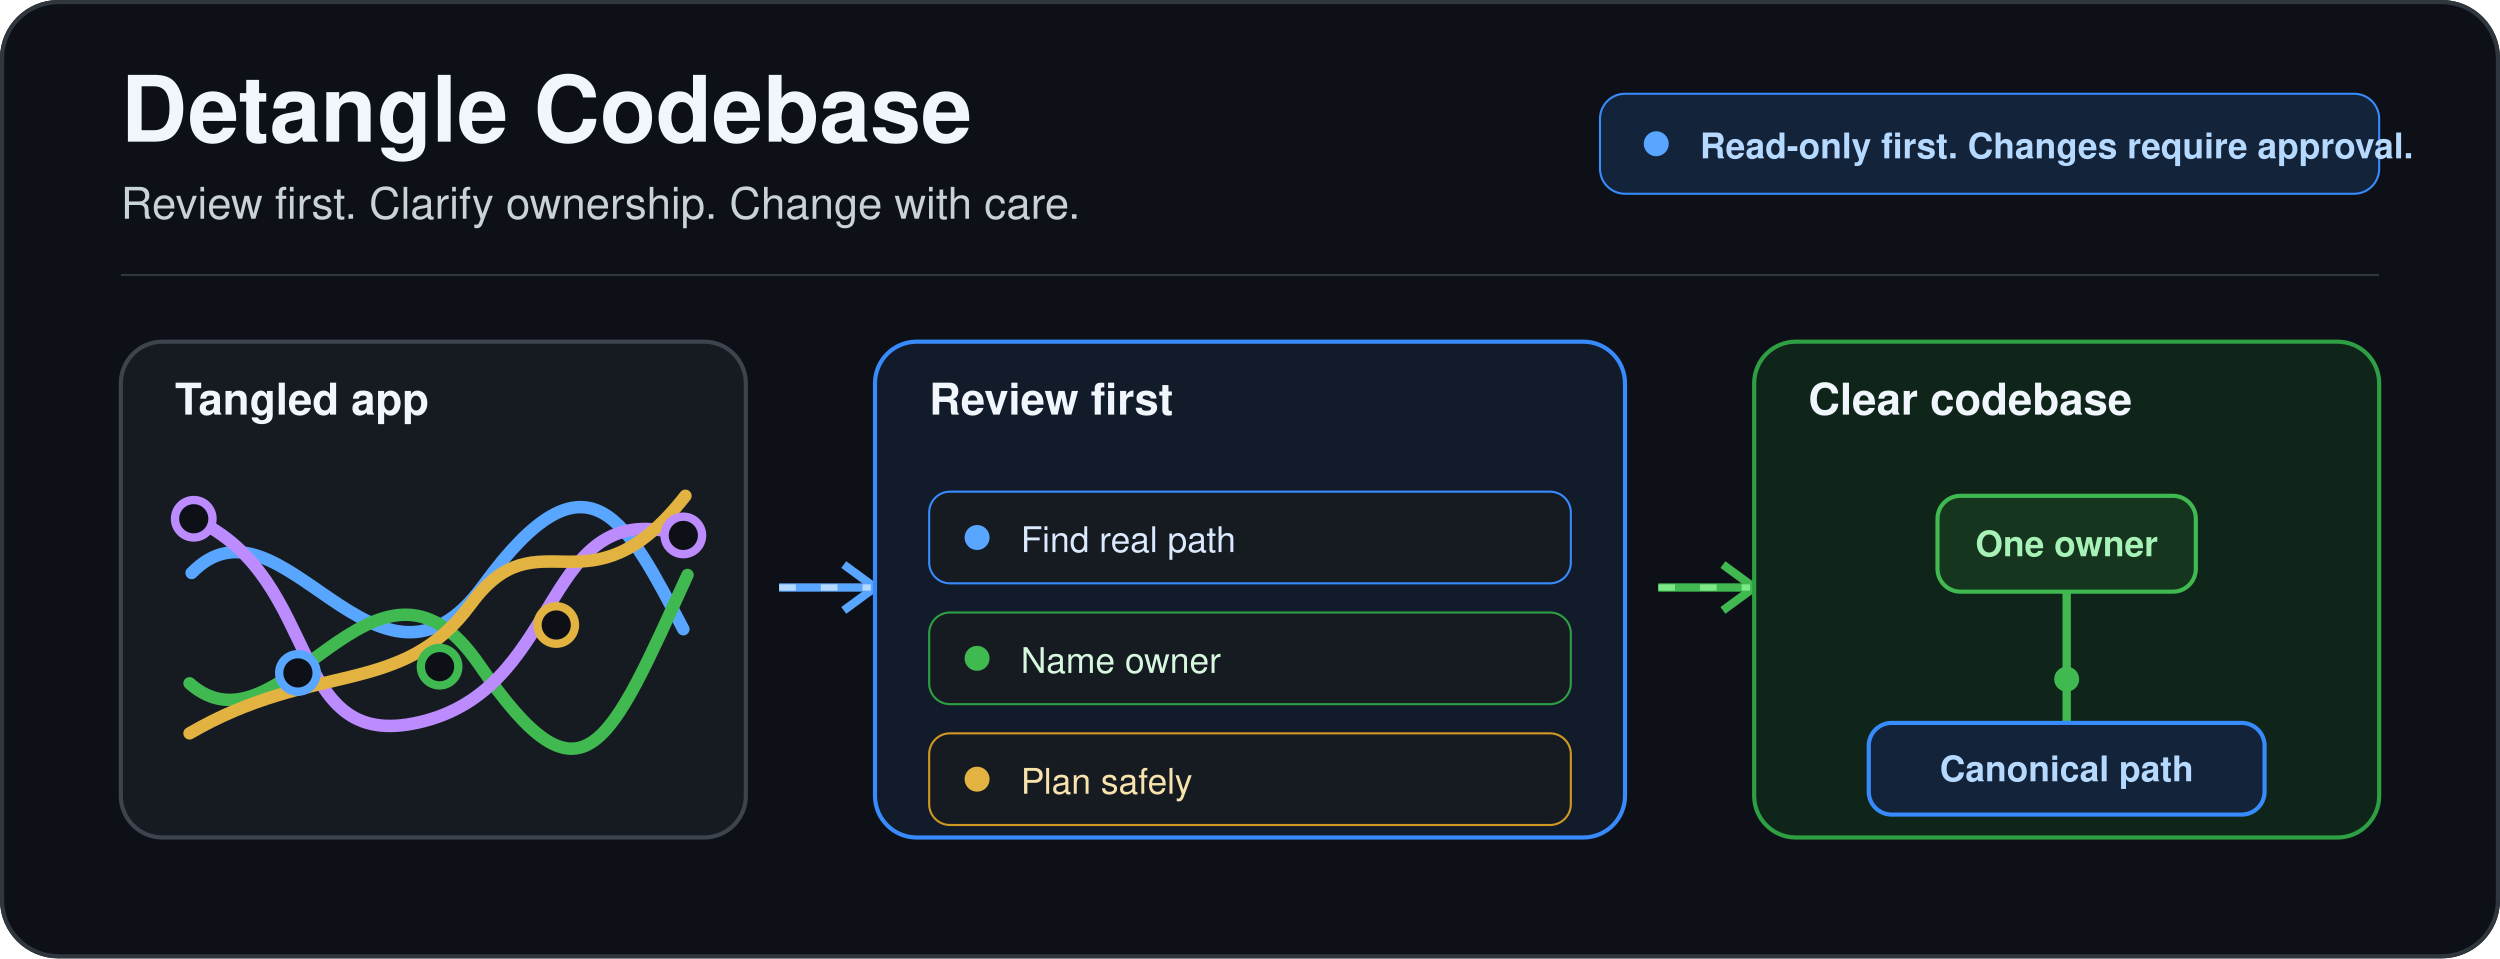
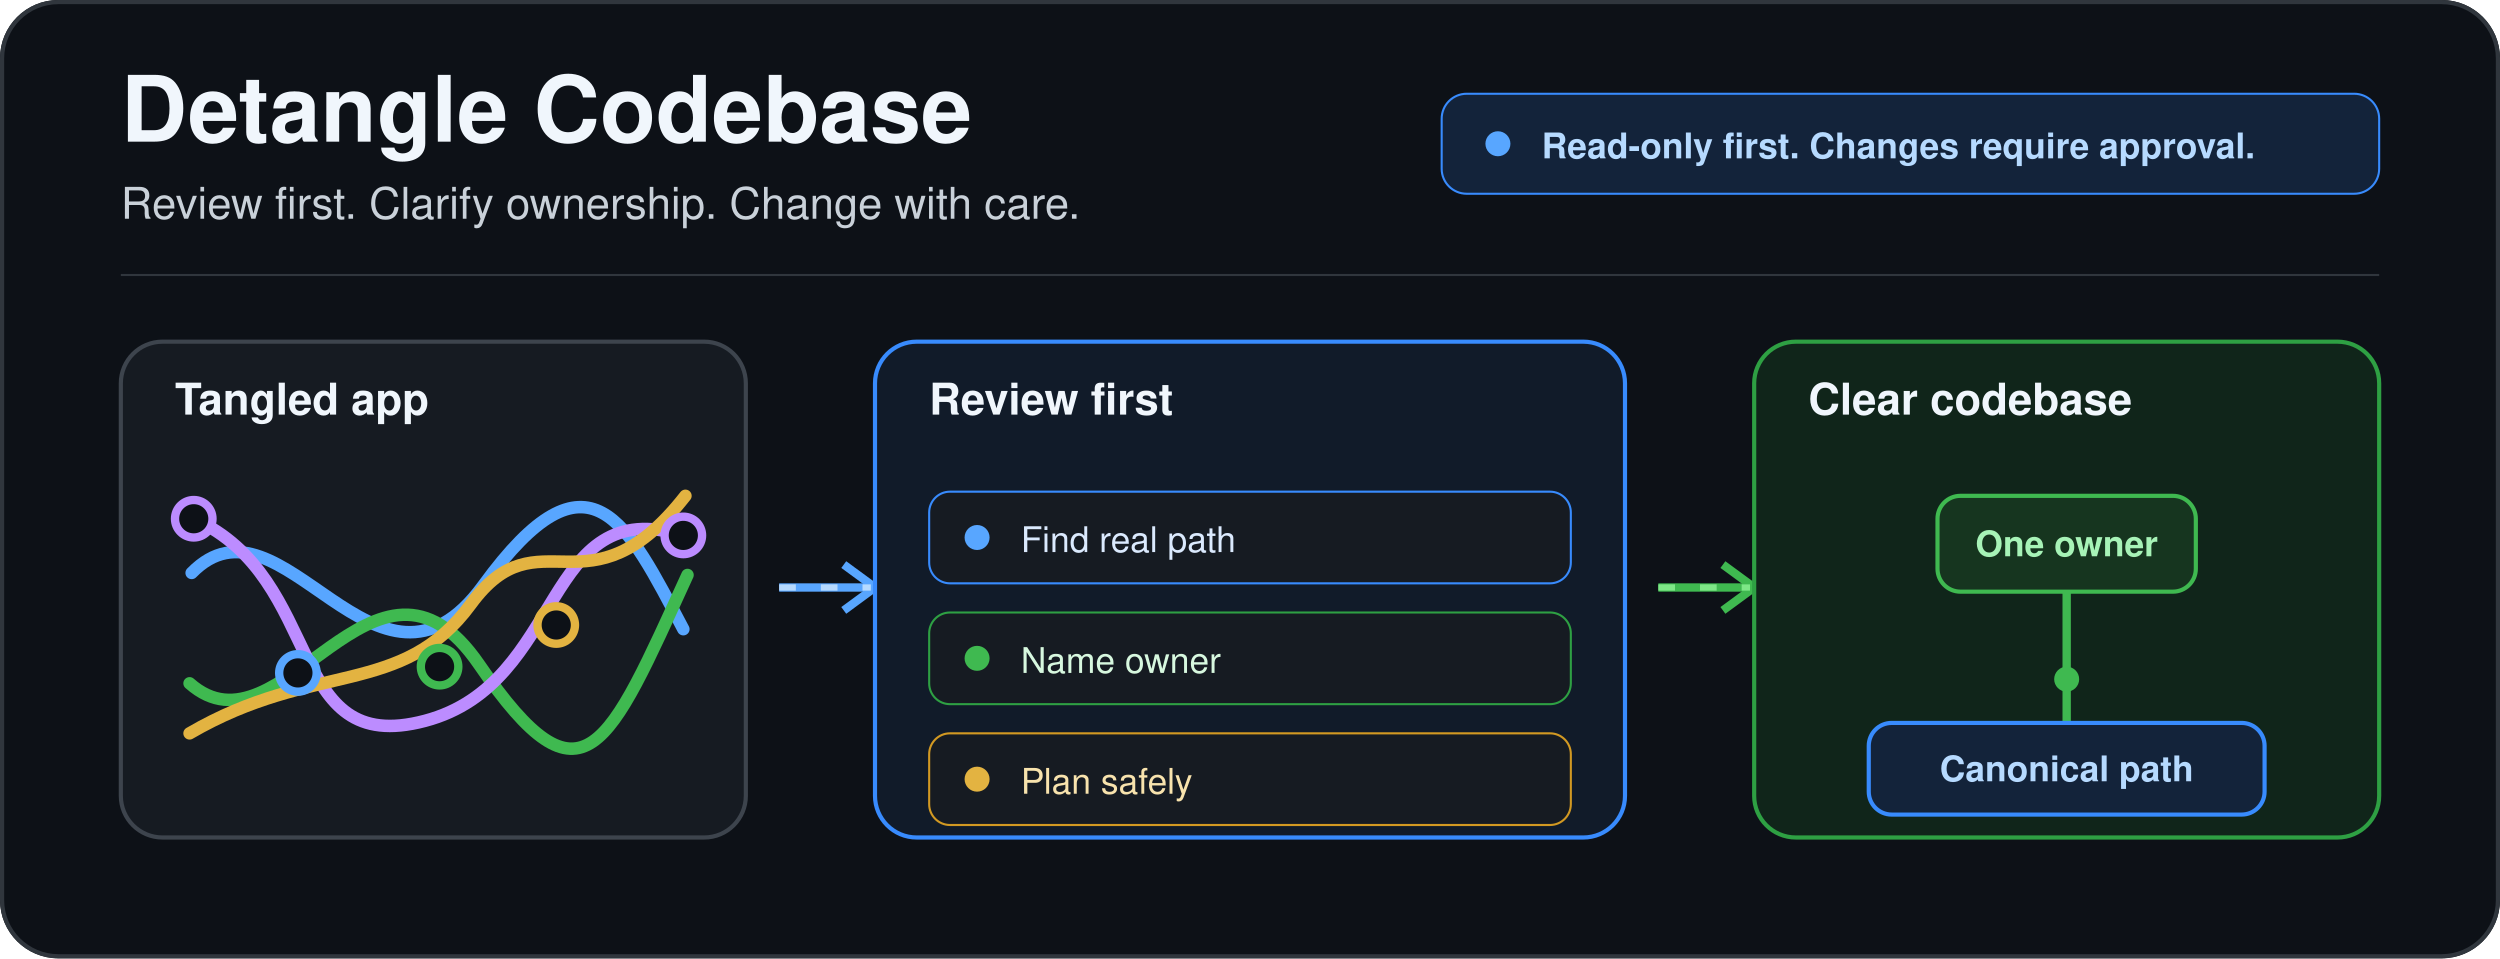
<svg xmlns="http://www.w3.org/2000/svg" width="1200" height="460" viewBox="0 0 1200 460" preserveAspectRatio="xMidYMid meet" role="img" aria-labelledby="title desc">
  <style>
    .sans { font-family: -apple-system, BlinkMacSystemFont, "Segoe UI", Helvetica, Arial, sans-serif; }
    .flow { stroke-dasharray: 8 12; animation: move 1.8s linear infinite; }
    @keyframes move { to { stroke-dashoffset: -40; } }
    @media (prefers-reduced-motion: reduce) { * { animation-duration: 0.01ms !important; animation-iteration-count: 1 !important; animation-delay: 0s !important; } }
  </style>
  <rect width="1200" height="460" rx="28" fill="#0d1117" />
  <rect x="1" y="1" width="1198" height="458" rx="27" fill="none" stroke="#30363d" stroke-width="2" />
  <text x="58" y="68" class="sans" fill="#f0f6fc" font-size="44" font-weight="750">Detangle Codebase</text>
  <text x="58" y="105" class="sans" fill="#c9d1d9" font-size="21">Review first. Clarify ownership. Change with care.</text>
-   <rect x="768" y="45" width="374" height="48" rx="12" fill="#13233a" stroke="#388bfd" />
-   <circle cx="795" cy="69" r="6" fill="#58a6ff" />
-   <text x="816" y="76" class="sans" fill="#b6daff" font-size="17" font-weight="600">Read-only first. Changes require approval.</text>
+   <rect x="692" y="45" width="450" height="48" rx="12" fill="#13233a" stroke="#388bfd" />
+   <circle cx="719" cy="69" r="6" fill="#58a6ff" />
+   <text x="740" y="76" class="sans" fill="#b6daff" font-size="17" font-weight="600">Read-only first. Changes require approval.</text>
  <path d="M58 132H1142" stroke="#30363d" />
  <rect x="58" y="164" width="300" height="238" rx="20" fill="#161b22" stroke="#3d444d" stroke-width="2" />
  <text x="84" y="199" class="sans" fill="#f0f6fc" font-size="21" font-weight="700">Tangled app</text>
  <g fill="none" stroke-linecap="round" stroke-width="6">
    <path d="M92 275C135 231 181 351 232 281S301 251 328 302" stroke="#58a6ff" />
    <path d="M91 328C135 367 180 246 230 319S292 359 330 276" stroke="#3fb950" />
    <path d="M93 249C157 278 136 364 204 346S260 236 328 257" stroke="#bc8cff" />
    <path d="M91 352C151 317 193 335 226 290S282 298 329 238" stroke="#e3b341" />
  </g>
  <g fill="#0d1117" stroke-width="4">
    <circle cx="93" cy="249" r="9" stroke="#bc8cff" />
    <circle cx="143" cy="323" r="9" stroke="#58a6ff" />
    <circle cx="211" cy="320" r="9" stroke="#3fb950" />
    <circle cx="267" cy="300" r="9" stroke="#e3b341" />
    <circle cx="328" cy="257" r="9" stroke="#bc8cff" />
  </g>
  <path d="M374 282H418" stroke="#58a6ff" stroke-width="4" />
  <path d="M405 271L420 282L405 293" fill="none" stroke="#58a6ff" stroke-width="4" />
  <path d="M374 282H418" class="flow" stroke="#b6daff" stroke-width="3" />
  <rect x="420" y="164" width="360" height="238" rx="20" fill="#111b29" stroke="#388bfd" stroke-width="2" />
  <text x="446" y="199" class="sans" fill="#f0f6fc" font-size="21" font-weight="700">Review first</text>
  <rect x="446" y="236" width="308" height="44" rx="10" fill="#161b22" stroke="#388bfd" />
  <circle cx="469" cy="258" r="6" fill="#58a6ff" />
  <text x="490" y="265" class="sans" fill="#dbeafe" font-size="17">Find real path</text>
  <rect x="446" y="294" width="308" height="44" rx="10" fill="#161b22" stroke="#2ea043" />
  <circle cx="469" cy="316" r="6" fill="#3fb950" />
  <text x="490" y="323" class="sans" fill="#d7f8df" font-size="17">Name owner</text>
  <rect x="446" y="352" width="308" height="44" rx="10" fill="#161b22" stroke="#d29922" />
  <circle cx="469" cy="374" r="6" fill="#e3b341" />
  <text x="490" y="381" class="sans" fill="#f8e3ad" font-size="17">Plan safely</text>
  <path d="M796 282H840" stroke="#3fb950" stroke-width="4" />
  <path d="M827 271L842 282L827 293" fill="none" stroke="#3fb950" stroke-width="4" />
  <path d="M796 282H840" class="flow" stroke="#7ee787" stroke-width="3" />
  <rect x="842" y="164" width="300" height="238" rx="20" fill="#10251a" stroke="#2ea043" stroke-width="2" />
  <text x="868" y="199" class="sans" fill="#f0f6fc" font-size="21" font-weight="700">Clear codebase</text>
  <rect x="930" y="238" width="124" height="46" rx="11" fill="#16351f" stroke="#3fb950" stroke-width="2" />
  <text x="992" y="267" class="sans" text-anchor="middle" fill="#a7f3b7" font-size="17" font-weight="700">One owner</text>
  <path d="M992 284V326" stroke="#3fb950" stroke-width="4" />
  <circle cx="992" cy="326" r="6" fill="#3fb950" />
  <path d="M992 326V347" stroke="#3fb950" stroke-width="4" />
  <rect x="897" y="347" width="190" height="44" rx="11" fill="#13233a" stroke="#388bfd" stroke-width="2" />
  <text x="992" y="375" class="sans" text-anchor="middle" fill="#b6daff" font-size="17" font-weight="650">Canonical path</text>
</svg>
